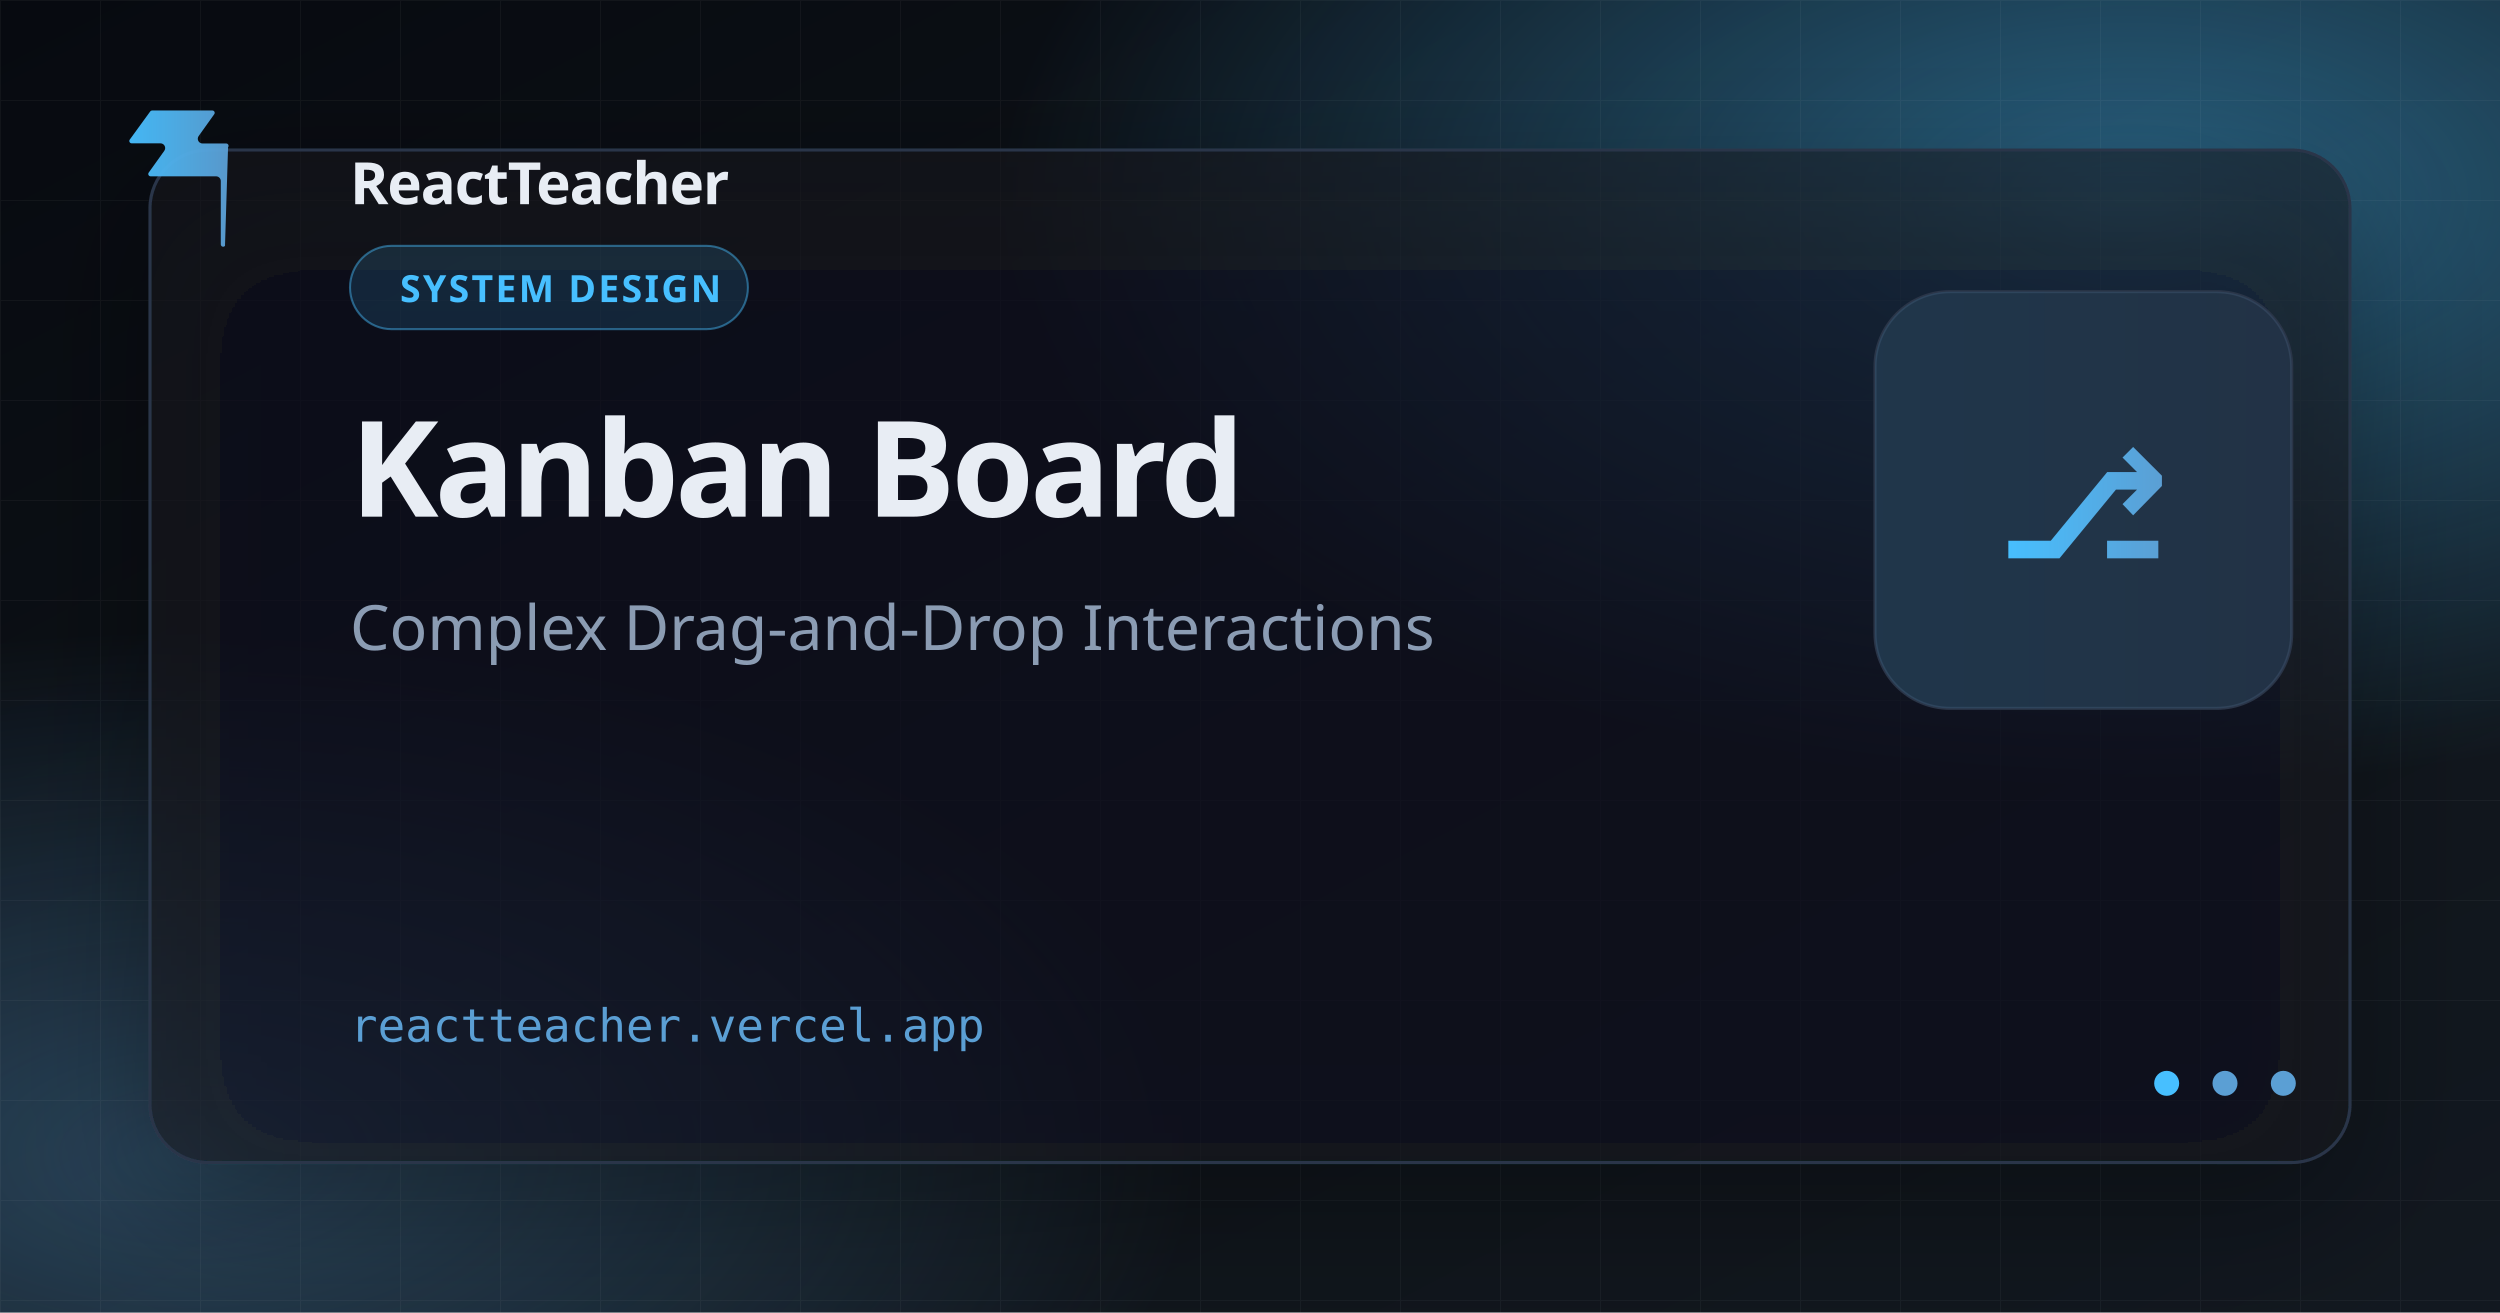
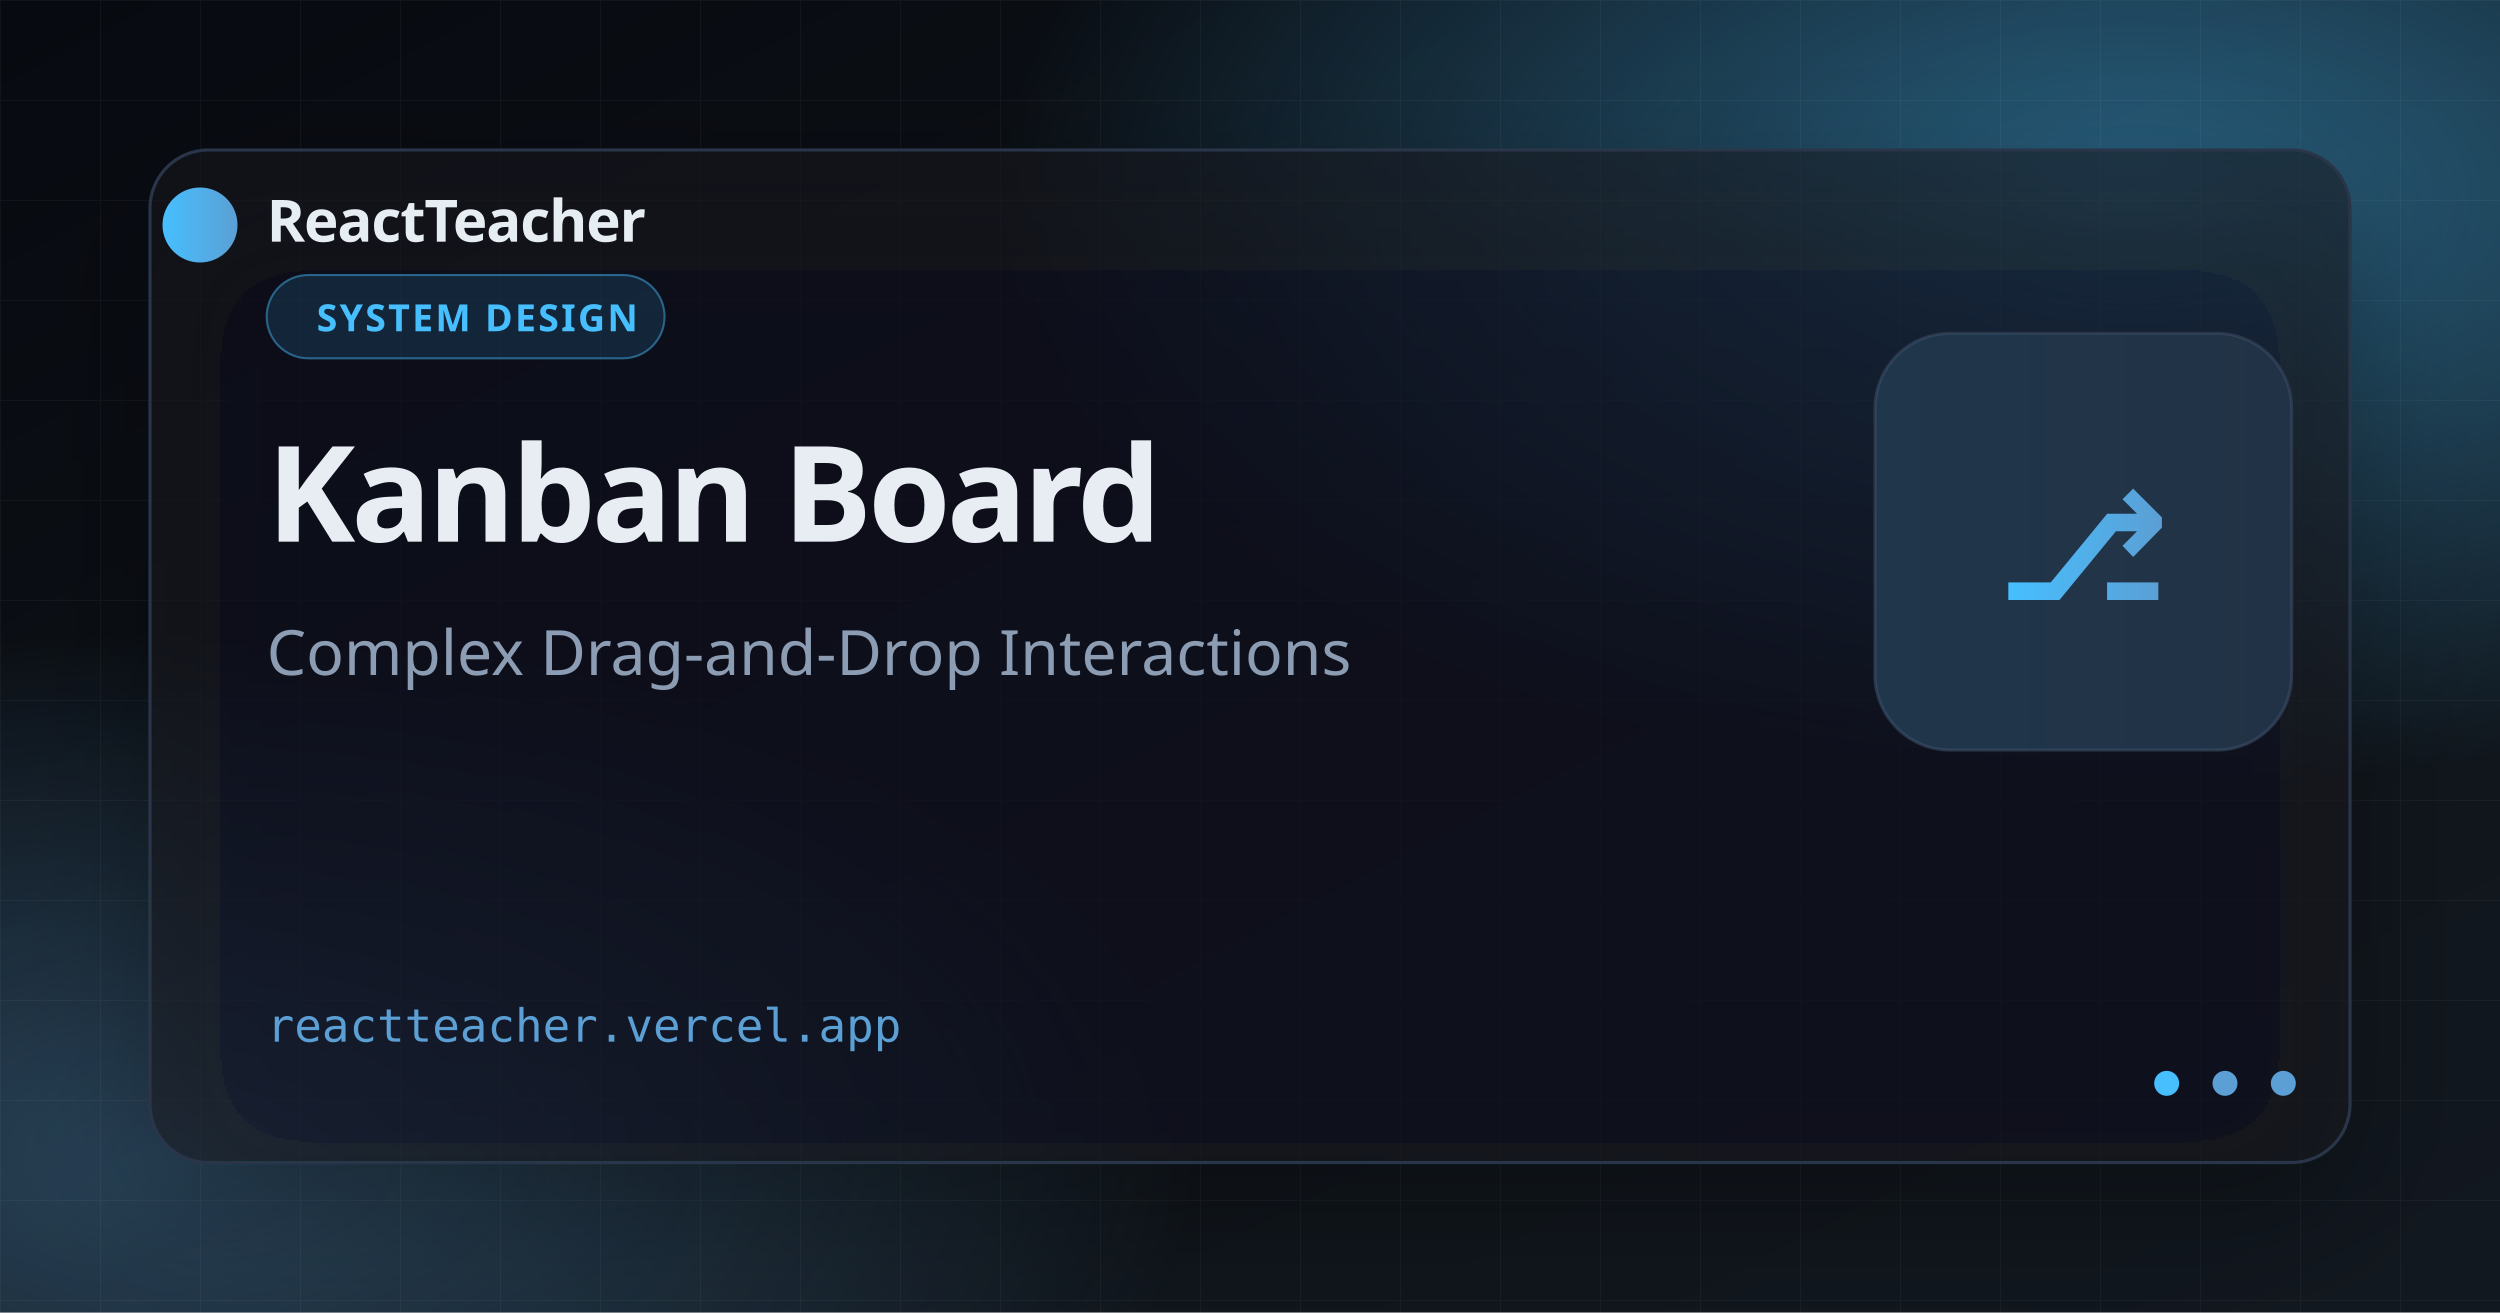
<svg xmlns="http://www.w3.org/2000/svg" width="1200" height="630" viewBox="0 0 1200 630">
  <defs>
    <linearGradient id="bg" x1="0%" y1="0%" x2="100%" y2="100%">
      <stop offset="0%" stop-color="#070a10" />
      <stop offset="55%" stop-color="#0f1419" />
      <stop offset="100%" stop-color="#121820" />
    </linearGradient>
    <radialGradient id="glow1" cx="85%" cy="15%" r="45%">
      <stop offset="0%" stop-color="#47bfff" stop-opacity="0.45" />
      <stop offset="100%" stop-color="#47bfff" stop-opacity="0" />
    </radialGradient>
    <radialGradient id="glow2" cx="8%" cy="88%" r="40%">
      <stop offset="0%" stop-color="#5b9fd4" stop-opacity="0.35" />
      <stop offset="100%" stop-color="#5b9fd4" stop-opacity="0" />
    </radialGradient>
    <linearGradient id="brand" x1="0%" y1="0%" x2="100%" y2="0%">
      <stop offset="0%" stop-color="#47bfff" />
      <stop offset="100%" stop-color="#5b9fd4" />
    </linearGradient>
    <pattern id="grid" width="48" height="48" patternUnits="userSpaceOnUse">
      <path d="M 48 0 L 0 0 0 48" fill="none" stroke="#ffffff" stroke-opacity="0.04" stroke-width="1" />
    </pattern>
    <filter id="cardShadow" x="-20%" y="-20%" width="140%" height="140%">
      <feDropShadow dx="0" dy="24" stdDeviation="32" flood-color="#000" flood-opacity="0.55" />
    </filter>
  </defs>
  <rect width="1200" height="630" fill="url(#bg)" />
  <rect width="1200" height="630" fill="url(#glow1)" />
  <rect width="1200" height="630" fill="url(#glow2)" />
  <rect width="1200" height="630" fill="url(#grid)" />
  <rect x="72" y="72" width="1056" height="486" rx="28" fill="#121820" fill-opacity="0.55" stroke="#2a3548" stroke-width="1.5" filter="url(#cardShadow)" />
-   <path fill="url(#brand)" d="M108 118c-.66.85-2.02.37-2.02-.7V86.9a2.26 2.26 0 0 0-2.26-2.26H72.3c-.92 0-1.46-1.04-.92-1.79l7.48-10.47c1.07-1.5 0-3.58-1.84-3.58H63.2c-.92 0-1.46-1.04-.92-1.79L72.1 53.5c.21-.3.56-.47.92-.47h28.9c.92 0 1.46 1.04.92 1.79l-7.48 10.47c-1.07 1.5 0 3.58 1.84 3.58h11.38c.94 0 1.47 1.09.89 1.83L108 118z" opacity="0.95" />
-   <text x="168" y="98" fill="#e8edf4" font-family="Segoe UI, system-ui, sans-serif" font-size="28" font-weight="600" letter-spacing="-0.02em">ReactTeacher</text>
-   <rect x="168" y="118" width="191" height="40" rx="20" fill="#47bfff" fill-opacity="0.14" stroke="#47bfff" stroke-opacity="0.45" stroke-width="1" />
-   <text x="192" y="145" fill="#47bfff" font-family="Segoe UI, system-ui, sans-serif" font-size="18" font-weight="600" letter-spacing="0.06em">SYSTEM DESIGN</text>
-   <text x="168" y="248" fill="#e8edf4" font-family="Segoe UI, system-ui, sans-serif" font-size="64" font-weight="700" letter-spacing="-0.03em">Kanban Board</text>
-   <text x="168" y="312" fill="#8b9cb3" font-family="Segoe UI, system-ui, sans-serif" font-size="30" font-weight="400">Complex Drag-and-Drop Interactions</text>
-   <text x="168" y="500" fill="#5b9fd4" font-family="ui-monospace, Consolas, monospace" font-size="22" font-weight="500">reactteacher.vercel.app</text>
-   <g transform="translate(900 140)">
+   <circle cx="96" cy="108" r="18" fill="url(#brand)" />
+   <text x="128" y="116" fill="#e6edf3" font-family="Segoe UI, system-ui, sans-serif" font-size="28" font-weight="600" letter-spacing="-0.02em">ReactTeacher</text>
+   <rect x="128" y="132" width="191" height="40" rx="20" fill="#47bfff" fill-opacity="0.14" stroke="#47bfff" stroke-opacity="0.45" stroke-width="1" />
+   <text x="152" y="159" fill="#47bfff" font-family="Segoe UI, system-ui, sans-serif" font-size="18" font-weight="600" letter-spacing="0.06em">SYSTEM DESIGN</text>
+   <text x="128" y="260" fill="#e8edf4" font-family="Segoe UI, system-ui, sans-serif" font-size="64" font-weight="700" letter-spacing="-0.03em">Kanban Board</text>
+   <text x="128" y="324" fill="#8b9cb3" font-family="Segoe UI, system-ui, sans-serif" font-size="30" font-weight="400">Complex Drag-and-Drop Interactions</text>
+   <text x="128" y="500" fill="#5b9fd4" font-family="ui-monospace, Consolas, monospace" font-size="22" font-weight="500">reactteacher.vercel.app</text>
+   <g transform="translate(900 160)">
    <rect width="200" height="200" rx="36" fill="#1a2332" stroke="#2a3548" stroke-width="1.5" />
    <rect width="200" height="200" rx="36" fill="url(#brand)" fill-opacity="0.12" />
    <text x="100" y="128" text-anchor="middle" fill="url(#brand)" font-family="Segoe UI, system-ui, sans-serif" font-size="72" font-weight="700">⎇</text>
  </g>
  <circle cx="1040" cy="520" r="6" fill="#47bfff" />
  <circle cx="1068" cy="520" r="6" fill="#5b9fd4" />
  <circle cx="1096" cy="520" r="6" fill="#5b9fd4" />
</svg>
